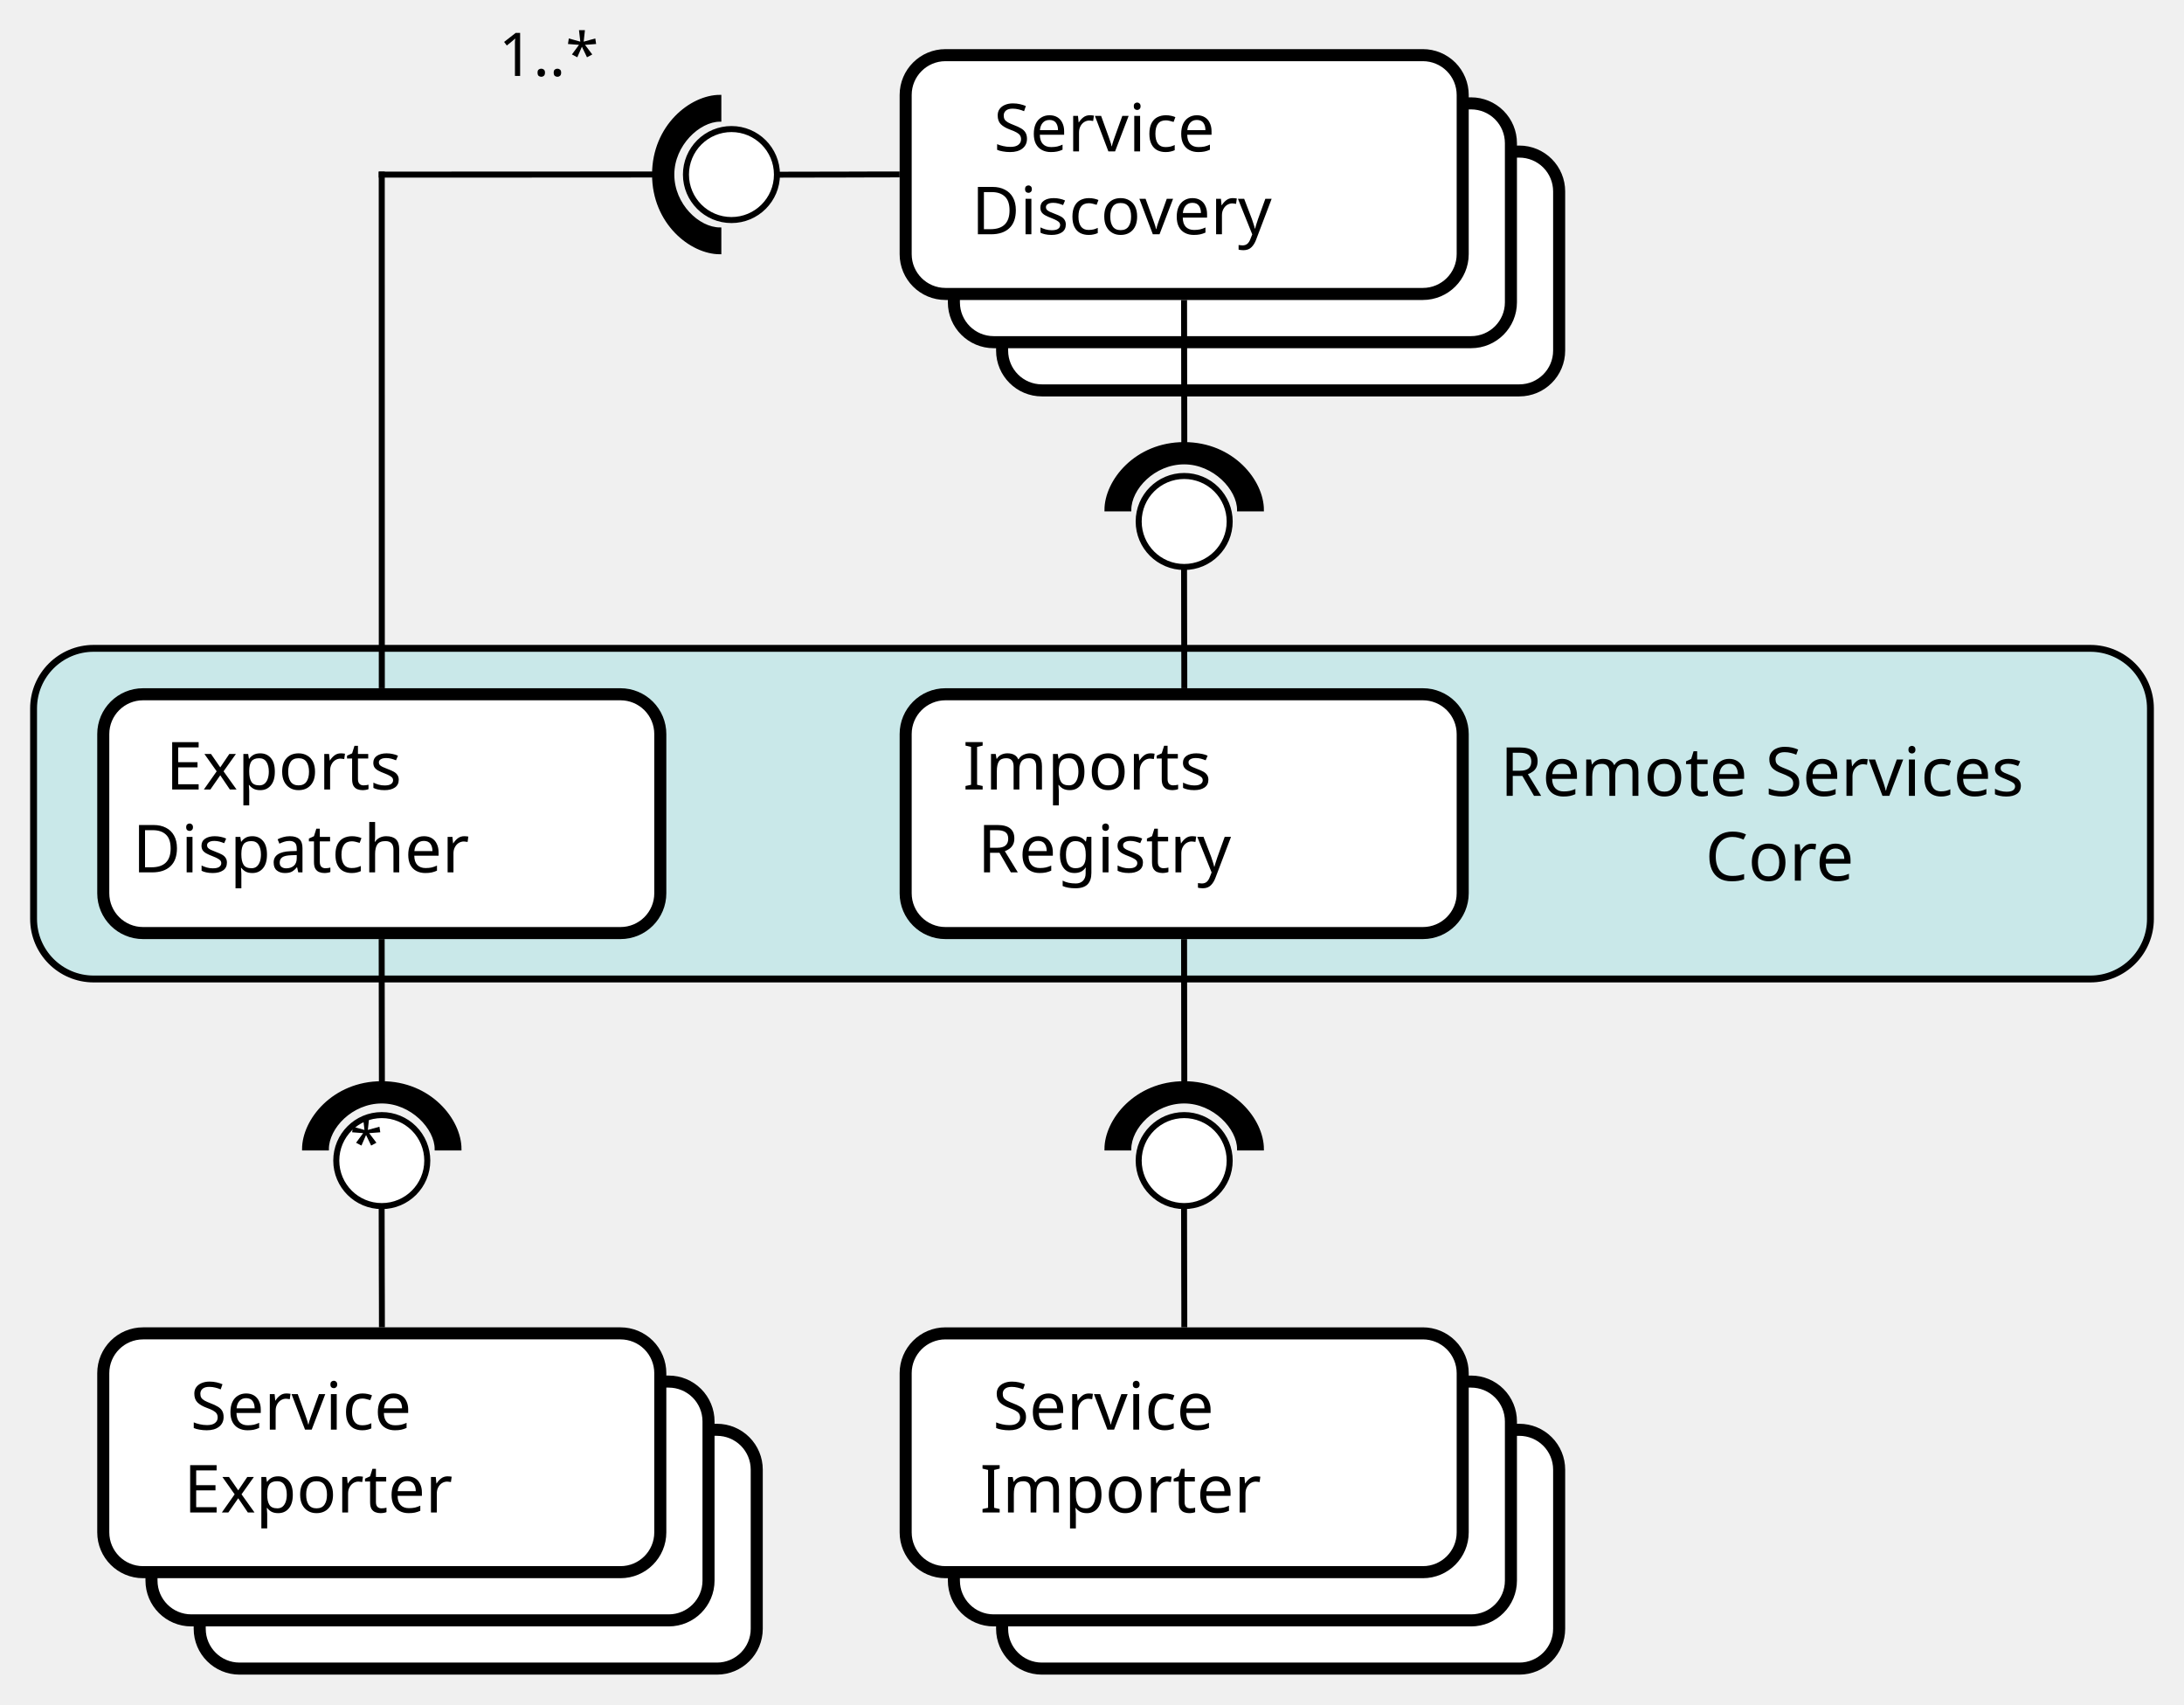
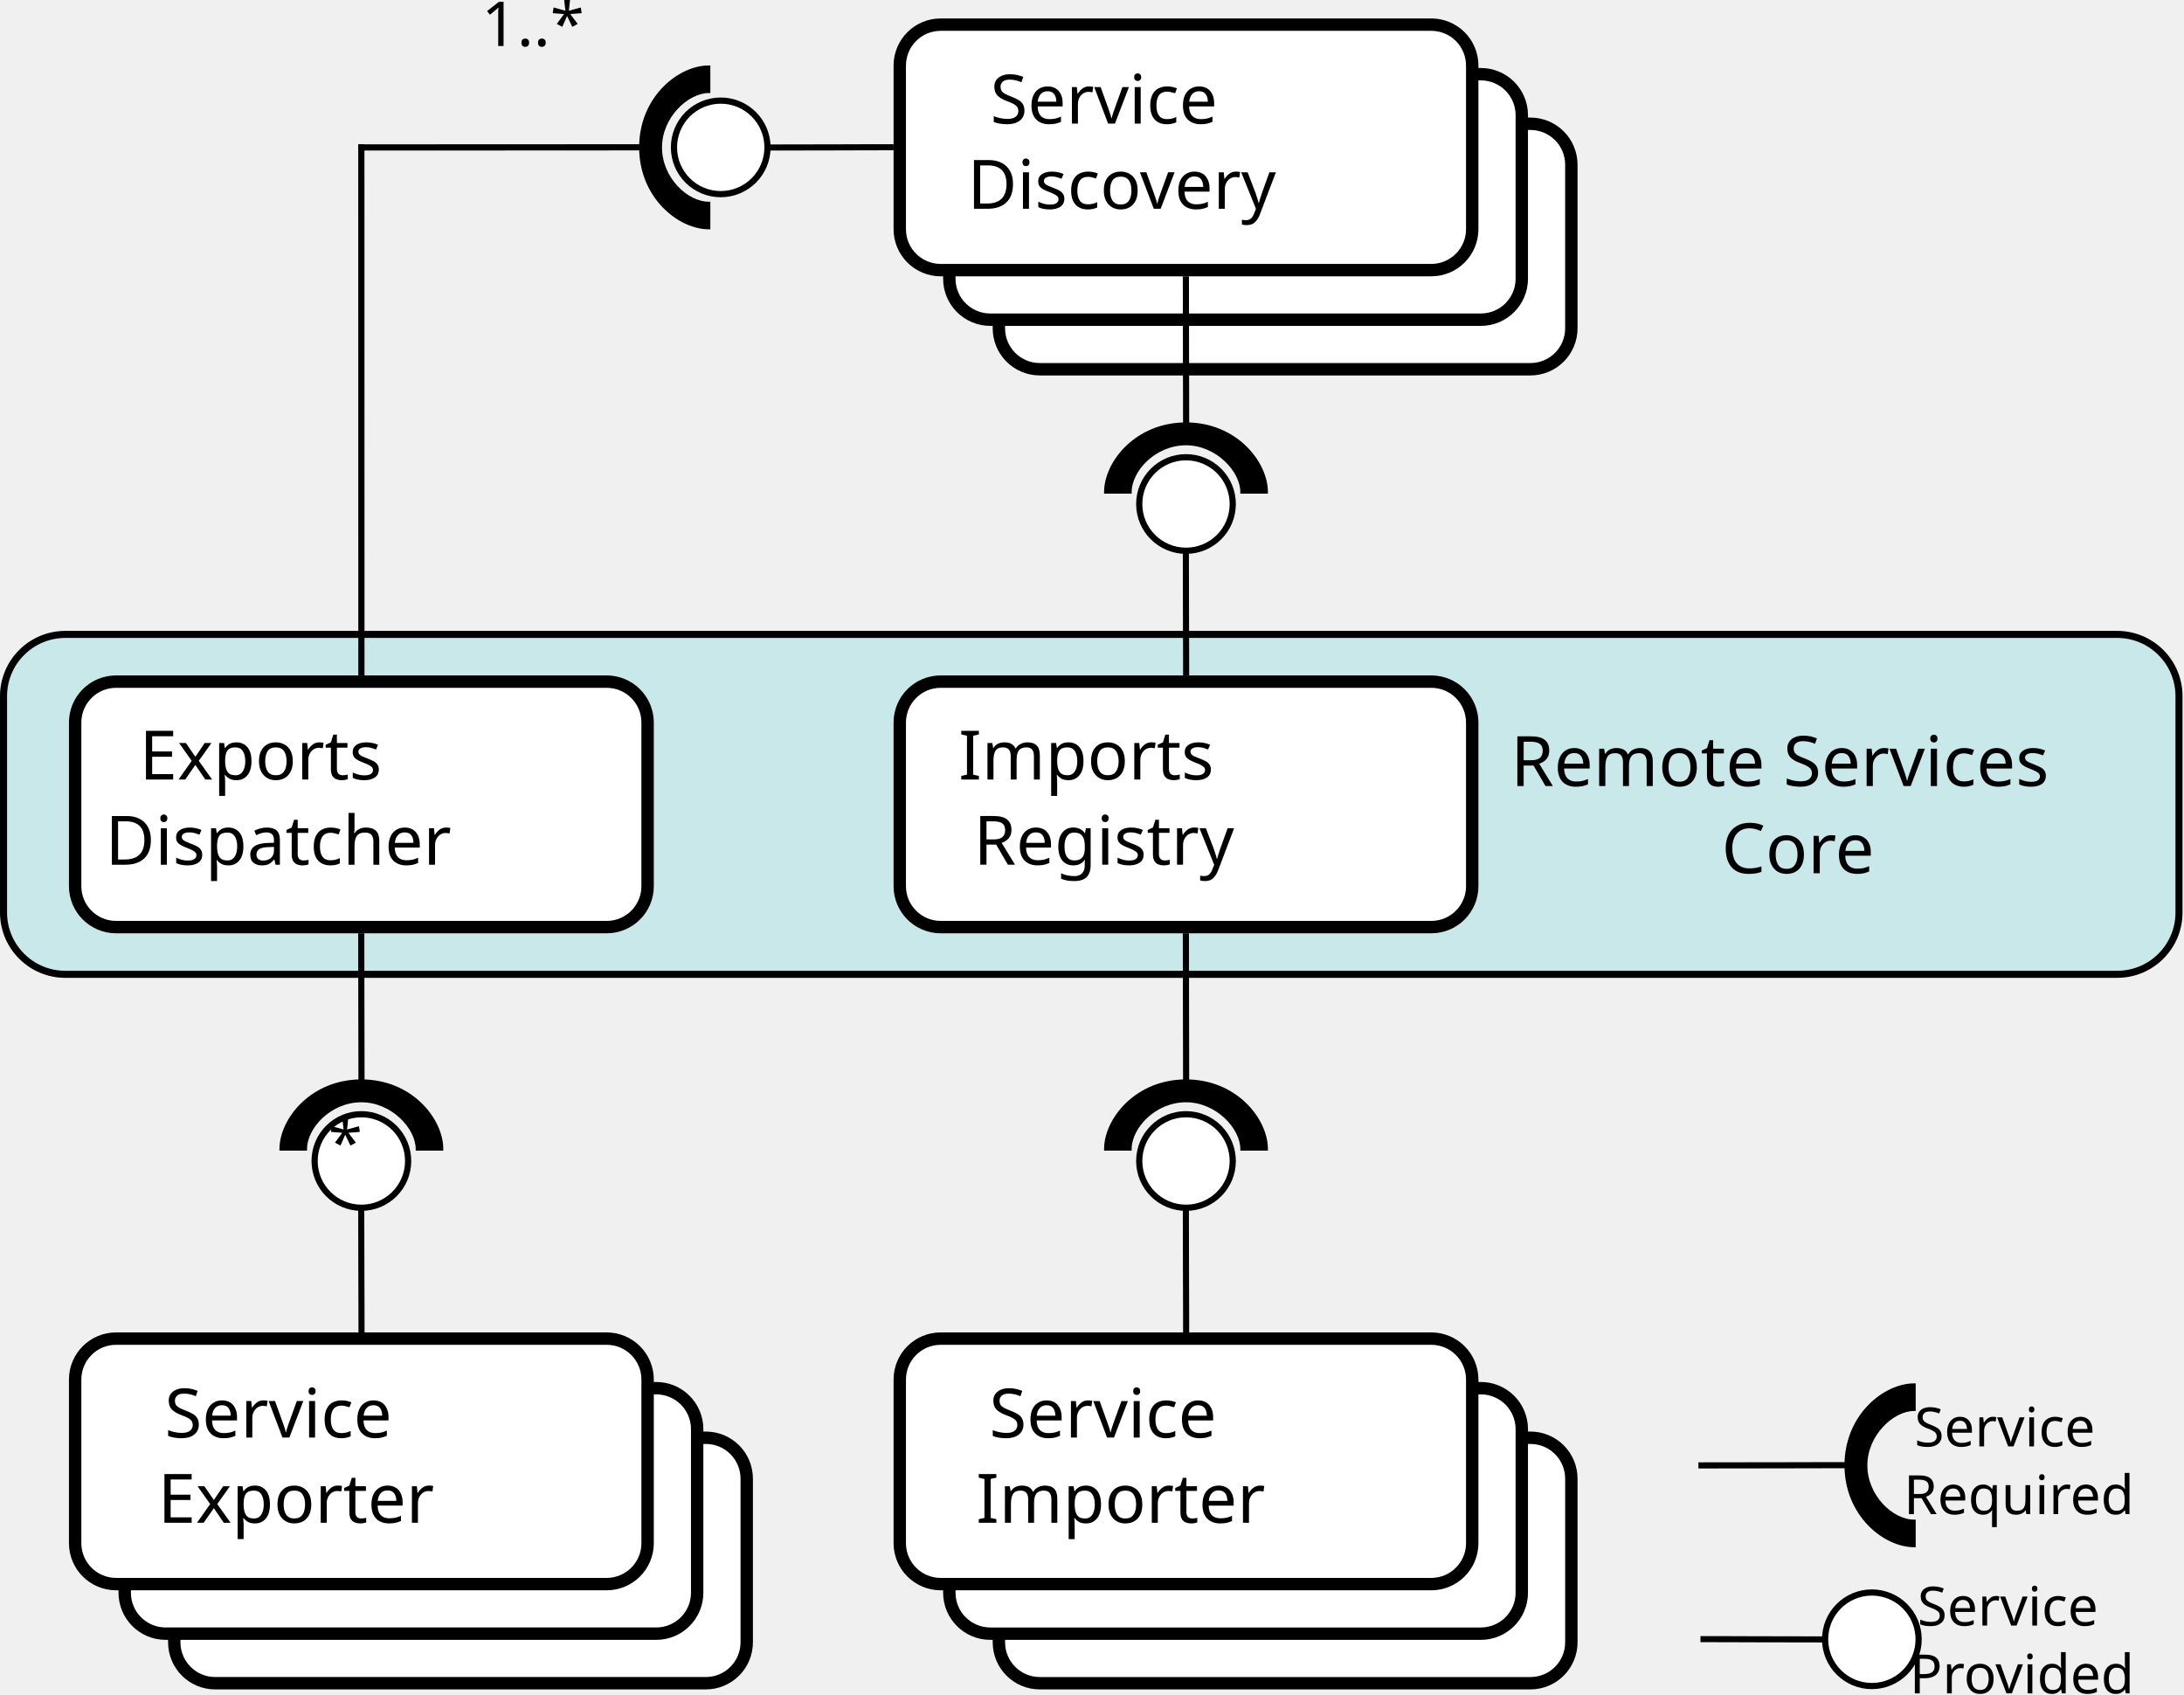
- <svg xmlns="http://www.w3.org/2000/svg" width="362.317" height="282.858" id="svg7204" version="1.1">
+ <svg xmlns="http://www.w3.org/2000/svg" width="352.555" height="273.443" id="svg7204" version="1.1">
  <defs id="defs7206" />
-   <g id="layer1" transform="translate(-443.5491,-135.9288)">
+   <g id="layer1" transform="translate(-448.5491,-141.1046)">
    <rect style="color:#000000;clip-rule:nonzero;display:inline;overflow:visible;visibility:visible;opacity:1;isolation:auto;mix-blend-mode:normal;color-interpolation:sRGB;color-interpolation-filters:linearRGB;solid-color:#000000;solid-opacity:1;fill:#c9e8e9;fill-opacity:1;fill-rule:nonzero;stroke:#000000;stroke-width:1.139;stroke-linecap:butt;stroke-linejoin:miter;stroke-miterlimit:10;stroke-dasharray:none;stroke-dashoffset:0;stroke-opacity:1;color-rendering:auto;image-rendering:auto;shape-rendering:auto;text-rendering:auto;enable-background:accumulate" id="rect4224" width="351.178" height="54.861" x="449.119" y="243.503" ry="9.975" />
    <g id="g8156-0-6" transform="translate(11.71436,25.67229)">
      <path d="m 598.081,142.012 0,0 c 0,-3.647 2.957,-6.604 6.604,-6.604 l 79.202,0 c 1.751,0 3.431,0.696 4.67,1.934 1.238,1.238 1.934,2.918 1.934,4.67 l 0,26.414 c 0,3.647 -2.957,6.604 -6.604,6.604 l -79.202,0 0,0 c -3.647,0 -6.604,-2.957 -6.604,-6.604 z" id="path3526-26-1" style="fill:#ffffff;fill-opacity:1;stroke:#000000;stroke-width:2;stroke-linecap:butt;stroke-linejoin:round" />
      <text id="text7750-3-5" y="151.379" x="643.91" style="font-style:normal;font-weight:normal;font-size:11px;line-height:125%;font-family:Sans;text-align:center;letter-spacing:0px;word-spacing:0px;text-anchor:middle;fill:#000000;fill-opacity:1;stroke:none" xml:space="preserve">
        <tspan y="151.379" x="643.91" id="tspan7752-5-6">Service</tspan>
        <tspan id="tspan8041-1-3" y="165.129" x="643.91">Discovery</tspan>
      </text>
    </g>
    <g id="g8156-0" transform="translate(3.71436,17.67229)">
      <path d="m 598.081,142.012 0,0 c 0,-3.647 2.957,-6.604 6.604,-6.604 l 79.202,0 c 1.751,0 3.431,0.696 4.67,1.934 1.238,1.238 1.934,2.918 1.934,4.67 l 0,26.414 c 0,3.647 -2.957,6.604 -6.604,6.604 l -79.202,0 0,0 c -3.647,0 -6.604,-2.957 -6.604,-6.604 z" id="path3526-26" style="fill:#ffffff;fill-opacity:1;stroke:#000000;stroke-width:2;stroke-linecap:butt;stroke-linejoin:round" />
      <text id="text7750-3" y="151.379" x="643.91" style="font-style:normal;font-weight:normal;font-size:11px;line-height:125%;font-family:Sans;text-align:center;letter-spacing:0px;word-spacing:0px;text-anchor:middle;fill:#000000;fill-opacity:1;stroke:none" xml:space="preserve">
        <tspan y="151.379" x="643.91" id="tspan7752-5">Service</tspan>
        <tspan id="tspan8041-1" y="165.129" x="643.91">Discovery</tspan>
      </text>
    </g>
    <g id="g8168-2-8" transform="translate(214.3135,124.8991)">
      <path d="m 262.367,254.869 0,0 c 0,-3.647 2.957,-6.604 6.604,-6.604 l 79.202,0 c 1.751,0 3.431,0.696 4.67,1.934 1.238,1.238 1.934,2.918 1.934,4.67 l 0,26.414 c 0,3.647 -2.957,6.604 -6.604,6.604 l -79.202,0 0,0 c -3.647,0 -6.604,-2.957 -6.604,-6.604 z" id="path3526-2-2-7-6" style="fill:#ffffff;fill-opacity:1;stroke:#000000;stroke-width:2;stroke-linecap:butt;stroke-linejoin:round" />
      <text id="text7730-9-8" y="264.236" x="308.037" style="font-style:normal;font-weight:normal;font-size:11px;line-height:125%;font-family:Sans;text-align:center;letter-spacing:0px;word-spacing:0px;text-anchor:middle;fill:#000000;fill-opacity:1;stroke:none" xml:space="preserve">
        <tspan y="264.236" x="308.037" id="tspan7732-9-1">Service</tspan>
        <tspan id="tspan8100-0-0" y="277.986" x="308.037">Exporter</tspan>
      </text>
    </g>
    <g id="g8168-2" transform="translate(206.3135,116.8991)">
      <path d="m 262.367,254.869 0,0 c 0,-3.647 2.957,-6.604 6.604,-6.604 l 79.202,0 c 1.751,0 3.431,0.696 4.67,1.934 1.238,1.238 1.934,2.918 1.934,4.67 l 0,26.414 c 0,3.647 -2.957,6.604 -6.604,6.604 l -79.202,0 0,0 c -3.647,0 -6.604,-2.957 -6.604,-6.604 z" id="path3526-2-2-7" style="fill:#ffffff;fill-opacity:1;stroke:#000000;stroke-width:2;stroke-linecap:butt;stroke-linejoin:round" />
      <text id="text7730-9" y="264.236" x="308.037" style="font-style:normal;font-weight:normal;font-size:11px;line-height:125%;font-family:Sans;text-align:center;letter-spacing:0px;word-spacing:0px;text-anchor:middle;fill:#000000;fill-opacity:1;stroke:none" xml:space="preserve">
        <tspan y="264.236" x="308.037" id="tspan7732-9">Service</tspan>
        <tspan id="tspan8100-0" y="277.986" x="308.037">Exporter</tspan>
      </text>
    </g>
    <g id="g8144-1-8" transform="translate(-17.57143,-33.67234)">
      <path d="m 627.367,413.441 0,0 c 0,-3.647 2.957,-6.604 6.604,-6.604 l 79.202,0 c 1.751,0 3.431,0.696 4.67,1.934 1.238,1.238 1.934,2.918 1.934,4.67 l 0,26.414 c 0,3.647 -2.957,6.604 -6.604,6.604 l -79.202,0 0,0 c -3.647,0 -6.604,-2.957 -6.604,-6.604 z" id="path3526-2-1-9-5-8" style="fill:#ffffff;fill-opacity:1;stroke:#000000;stroke-width:2;stroke-linecap:butt;stroke-linejoin:round" />
      <text id="text7734-4-1" y="422.808" x="673.037" style="font-style:normal;font-weight:normal;font-size:11px;line-height:125%;font-family:Sans;text-align:center;letter-spacing:0px;word-spacing:0px;text-anchor:middle;fill:#000000;fill-opacity:1;stroke:none" xml:space="preserve">
        <tspan y="422.808" x="673.037" id="tspan7736-4-7">Service</tspan>
        <tspan id="tspan8122-5-4" y="436.558" x="673.037">Importer</tspan>
      </text>
    </g>
    <g id="g8144-1" transform="translate(-25.57143,-41.67233)">
      <path d="m 627.367,413.441 0,0 c 0,-3.647 2.957,-6.604 6.604,-6.604 l 79.202,0 c 1.751,0 3.431,0.696 4.67,1.934 1.238,1.238 1.934,2.918 1.934,4.67 l 0,26.414 c 0,3.647 -2.957,6.604 -6.604,6.604 l -79.202,0 0,0 c -3.647,0 -6.604,-2.957 -6.604,-6.604 z" id="path3526-2-1-9-5" style="fill:#ffffff;fill-opacity:1;stroke:#000000;stroke-width:2;stroke-linecap:butt;stroke-linejoin:round" />
      <text id="text7734-4" y="422.808" x="673.037" style="font-style:normal;font-weight:normal;font-size:11px;line-height:125%;font-family:Sans;text-align:center;letter-spacing:0px;word-spacing:0px;text-anchor:middle;fill:#000000;fill-opacity:1;stroke:none" xml:space="preserve">
        <tspan y="422.808" x="673.037" id="tspan7736-4">Service</tspan>
        <tspan id="tspan8122-5" y="436.558" x="673.037">Importer</tspan>
      </text>
    </g>
    <g id="g8156" transform="translate(-4.285641,9.672297)">
      <path d="m 598.081,142.012 0,0 c 0,-3.647 2.957,-6.604 6.604,-6.604 l 79.202,0 c 1.751,0 3.431,0.696 4.67,1.934 1.238,1.238 1.934,2.918 1.934,4.67 l 0,26.414 c 0,3.647 -2.957,6.604 -6.604,6.604 l -79.202,0 0,0 c -3.647,0 -6.604,-2.957 -6.604,-6.604 z" id="path3526" style="fill:#ffffff;fill-opacity:1;stroke:#000000;stroke-width:2;stroke-linecap:butt;stroke-linejoin:round" />
      <text id="text7750" y="151.379" x="643.91" style="font-style:normal;font-weight:normal;font-size:11px;line-height:125%;font-family:Sans;text-align:center;letter-spacing:0px;word-spacing:0px;text-anchor:middle;fill:#000000;fill-opacity:1;stroke:none" xml:space="preserve">
        <tspan y="151.379" x="643.91" id="tspan7752">Service</tspan>
        <tspan id="tspan8041" y="165.129" x="643.91">Discovery</tspan>
      </text>
    </g>
    <g id="g4226">
      <g transform="translate(190.4563,121.4286)" id="g8162">
        <path style="fill:#ffffff;fill-opacity:1;stroke:#000000;stroke-width:2;stroke-linecap:butt;stroke-linejoin:round" id="path3526-2" d="m 270.224,136.298 0,0 c 0,-3.647 2.957,-6.604 6.604,-6.604 l 79.202,0 c 1.751,0 3.431,0.696 4.67,1.934 1.238,1.238 1.934,2.918 1.934,4.67 l 0,26.414 c 0,3.647 -2.957,6.604 -6.604,6.604 l -79.202,0 0,0 c -3.647,0 -6.604,-2.957 -6.604,-6.604 z" />
        <text xml:space="preserve" style="font-style:normal;font-weight:normal;font-size:11px;line-height:125%;font-family:Sans;text-align:center;letter-spacing:0px;word-spacing:0px;text-anchor:middle;fill:#000000;fill-opacity:1;stroke:none" x="315.894" y="145.496" id="text7726">
          <tspan id="tspan7728" x="315.894" y="145.496">Exports</tspan>
          <tspan x="315.894" y="159.246" id="tspan8073">Dispatcher</tspan>
        </text>
      </g>
      <g id="g8150">
        <path style="fill:#ffffff;fill-opacity:1;stroke:#000000;stroke-width:2;stroke-linecap:butt;stroke-linejoin:round" id="path3526-2-1" d="m 593.795,257.726 0,0 c 0,-3.647 2.957,-6.604 6.604,-6.604 l 79.202,0 c 1.751,0 3.431,0.696 4.67,1.934 1.238,1.238 1.934,2.918 1.934,4.67 l 0,26.414 c 0,3.647 -2.957,6.604 -6.604,6.604 l -79.202,0 0,0 c -3.647,0 -6.604,-2.957 -6.604,-6.604 z" />
        <text xml:space="preserve" style="font-style:normal;font-weight:normal;font-size:11px;line-height:125%;font-family:Sans;text-align:center;letter-spacing:0px;word-spacing:0px;text-anchor:middle;fill:#000000;fill-opacity:1;stroke:none" x="639.624" y="266.924" id="text7722">
          <tspan id="tspan7724" x="639.624" y="266.924">Imports</tspan>
          <tspan x="639.624" y="280.674" id="tspan8102">Registry</tspan>
        </text>
      </g>
    </g>
    <g id="g8168" transform="translate(198.3135,108.8991)">
      <path d="m 262.367,254.869 0,0 c 0,-3.647 2.957,-6.604 6.604,-6.604 l 79.202,0 c 1.751,0 3.431,0.696 4.67,1.934 1.238,1.238 1.934,2.918 1.934,4.67 l 0,26.414 c 0,3.647 -2.957,6.604 -6.604,6.604 l -79.202,0 0,0 c -3.647,0 -6.604,-2.957 -6.604,-6.604 z" id="path3526-2-2" style="fill:#ffffff;fill-opacity:1;stroke:#000000;stroke-width:2;stroke-linecap:butt;stroke-linejoin:round" />
      <text id="text7730" y="264.236" x="308.037" style="font-style:normal;font-weight:normal;font-size:11px;line-height:125%;font-family:Sans;text-align:center;letter-spacing:0px;word-spacing:0px;text-anchor:middle;fill:#000000;fill-opacity:1;stroke:none" xml:space="preserve">
        <tspan y="264.236" x="308.037" id="tspan7732">Service</tspan>
        <tspan id="tspan8100" y="277.986" x="308.037">Exporter</tspan>
      </text>
    </g>
    <g id="g8144" transform="translate(-33.57143,-49.67233)">
      <path d="m 627.367,413.441 0,0 c 0,-3.647 2.957,-6.604 6.604,-6.604 l 79.202,0 c 1.751,0 3.431,0.696 4.67,1.934 1.238,1.238 1.934,2.918 1.934,4.67 l 0,26.414 c 0,3.647 -2.957,6.604 -6.604,6.604 l -79.202,0 0,0 c -3.647,0 -6.604,-2.957 -6.604,-6.604 z" id="path3526-2-1-9" style="fill:#ffffff;fill-opacity:1;stroke:#000000;stroke-width:2;stroke-linecap:butt;stroke-linejoin:round" />
      <text id="text7734" y="422.808" x="673.037" style="font-style:normal;font-weight:normal;font-size:11px;line-height:125%;font-family:Sans;text-align:center;letter-spacing:0px;word-spacing:0px;text-anchor:middle;fill:#000000;fill-opacity:1;stroke:none" xml:space="preserve">
        <tspan y="422.808" x="673.037" id="tspan7736">Service</tspan>
        <tspan id="tspan8122" y="436.558" x="673.037">Importer</tspan>
      </text>
    </g>
    <text xml:space="preserve" style="font-style:normal;font-weight:normal;font-size:40px;line-height:125%;font-family:Sans;text-align:center;letter-spacing:0px;word-spacing:0px;text-anchor:middle;fill:#000000;fill-opacity:1;stroke:none" x="663.429" y="329.096" id="text6576">
      <tspan id="tspan6578" x="663.429" y="329.096" style="font-size:10px">*</tspan>
    </text>
    <text xml:space="preserve" style="font-style:normal;font-weight:normal;font-size:40px;line-height:125%;font-family:Sans;text-align:center;letter-spacing:0px;word-spacing:0px;text-anchor:middle;fill:#000000;fill-opacity:1;stroke:none" x="560.585" y="148.526" id="text6576-6">
      <tspan id="tspan6578-8" x="560.585" y="148.526" style="font-size:10px">1..*</tspan>
    </text>
    <g id="g8520">
      <path d="m 639.979,230.33 c 0,5.529 0.011,8.293 0.021,11.057 0.005,1.382 0.011,2.764 0.016,4.491 10e-4,0.864 0.003,1.814 0.005,2.893 l 4.2e-4,0.859" id="path3534-3-5-7" style="fill:none;stroke:#000000;stroke-width:0.983;stroke-linecap:square;stroke-linejoin:round;stroke-miterlimit:10;stroke-dasharray:none" />
      <path d="m 632.451,222.454 0,0 c 0,-4.169 3.38,-7.549 7.549,-7.549 l 0,0 c 2.002,0 3.922,0.795 5.338,2.211 1.416,1.416 2.211,3.336 2.211,5.338 l 0,0 c 0,4.169 -3.38,7.549 -7.549,7.549 l 0,0 c -4.169,0 -7.549,-3.38 -7.549,-7.549 z" id="path85-77-1-8" style="fill:#ffffff;fill-opacity:1;stroke:#000000;stroke-width:1;stroke-linecap:butt;stroke-linejoin:round;stroke-miterlimit:10;stroke-dasharray:none;stroke-opacity:1" />
      <path d="m 653,220.551 0,0 c 0,-4.81 -4.971,-11.041 -13,-11.041 -8.009,0 -13,6.222 -13,11.041 l 4,0 c 0,-3.596 3.989,-7.802 9,-7.802 4.955,0 9,4.3 9,7.802 z" id="path81-5-6-3" style="fill:#000000;fill-opacity:1;stroke:#000000;stroke-width:0.453;stroke-linecap:butt;stroke-linejoin:miter;stroke-miterlimit:10;stroke-dasharray:none" />
      <path d="m 639.982,186.198 c 0,6.641 0.008,9.961 0.018,13.281 0.005,1.66 0.008,3.32 0.013,5.395 10e-4,1.037 0.003,2.179 0.005,3.475 l 3.4e-4,1.031" id="path3534-9-9-2-3" style="fill:none;stroke:#000000;stroke-width:0.99;stroke-linecap:square;stroke-linejoin:round;stroke-miterlimit:10;stroke-dasharray:none" />
    </g>
    <g id="g8500">
      <path d="m 572.499,164.912 c 5.673,0 8.509,-0.01 11.346,-0.021 1.418,-0.005 2.836,-0.01 4.609,-0.015 0.886,-10e-4 1.861,-0.003 2.969,-0.005 l 0.881,-4.1e-4" id="path3534-8" style="fill:none;stroke:#000000;stroke-width:0.984;stroke-linecap:square;stroke-linejoin:round;stroke-miterlimit:10;stroke-dasharray:none" />
      <path d="m 564.894,172.44 0,0 c -4.169,0 -7.549,-3.38 -7.549,-7.549 l 0,0 c 0,-2.002 0.795,-3.922 2.211,-5.338 1.416,-1.416 3.336,-2.211 5.338,-2.211 l 0,0 c 4.169,0 7.549,3.38 7.549,7.549 l 0,0 c 0,4.169 -3.38,7.549 -7.549,7.549 z" id="path85-4" style="fill:#ffffff;fill-opacity:1;stroke:#000000;stroke-width:1;stroke-linecap:butt;stroke-linejoin:round;stroke-miterlimit:10;stroke-dasharray:none;stroke-opacity:1" />
      <path d="m 562.991,151.892 0,0 c -4.81,0 -11.041,4.971 -11.041,13 0,8.009 6.222,13 11.041,13 l 0,-4 c -3.596,0 -7.802,-3.989 -7.802,-9 0,-4.955 4.3,-9 7.802,-9 z" id="path81-7" style="fill:#000000;fill-opacity:1;stroke:#000000;stroke-width:0.453;stroke-linecap:butt;stroke-linejoin:miter;stroke-miterlimit:10;stroke-dasharray:none" />
      <g id="g8482">
        <path style="fill:none;stroke:#000000;stroke-width:1;stroke-linecap:square;stroke-linejoin:round;stroke-miterlimit:10;stroke-dasharray:none" id="path3534-9-4" d="m 506.881,164.901 c 13.101,0 19.652,-0.004 26.203,-0.009 3.275,-0.003 6.55,-0.004 10.644,-0.007 2.047,-5.4e-4 4.298,-0.002 6.857,-0.003 l 2.035,-1.8e-4" />
        <path style="fill:none;stroke:#000000;stroke-width:1;stroke-linecap:square;stroke-linejoin:round;stroke-miterlimit:0;stroke-dasharray:none" id="path3534-9-4-3" d="m 506.879,164.903 c 0,24.267 0.002,36.402 0.005,48.535 0.002,6.066 0.002,12.133 0.004,19.715 2.9e-4,3.791 9.2e-4,7.962 0.002,12.701 l 9e-5,3.769" />
      </g>
    </g>
    <g transform="translate(0,106.042)" id="g8520-1">
      <path d="m 639.979,230.33 c 0,5.529 0.011,8.293 0.021,11.057 0.005,1.382 0.011,2.764 0.016,4.491 10e-4,0.864 0.003,1.814 0.005,2.893 l 4.2e-4,0.859" id="path3534-3-5-7-2" style="fill:none;stroke:#000000;stroke-width:0.983;stroke-linecap:square;stroke-linejoin:round;stroke-miterlimit:10;stroke-dasharray:none" />
      <path d="m 632.451,222.454 0,0 c 0,-4.169 3.38,-7.549 7.549,-7.549 l 0,0 c 2.002,0 3.922,0.795 5.338,2.211 1.416,1.416 2.211,3.336 2.211,5.338 l 0,0 c 0,4.169 -3.38,7.549 -7.549,7.549 l 0,0 c -4.169,0 -7.549,-3.38 -7.549,-7.549 z" id="path85-77-1-8-6" style="fill:#ffffff;fill-opacity:1;stroke:#000000;stroke-width:1;stroke-linecap:butt;stroke-linejoin:round;stroke-miterlimit:10;stroke-dasharray:none;stroke-opacity:1" />
      <path d="m 653,220.551 0,0 c 0,-4.81 -4.971,-11.041 -13,-11.041 -8.009,0 -13,6.222 -13,11.041 l 4,0 c 0,-3.596 3.989,-7.802 9,-7.802 4.955,0 9,4.3 9,7.802 z" id="path81-5-6-3-0" style="fill:#000000;fill-opacity:1;stroke:#000000;stroke-width:0.453;stroke-linecap:butt;stroke-linejoin:miter;stroke-miterlimit:10;stroke-dasharray:none" />
      <path d="m 639.982,186.198 c 0,6.641 0.008,9.961 0.018,13.281 0.005,1.66 0.008,3.32 0.013,5.395 10e-4,1.037 0.003,2.179 0.005,3.475 l 3.4e-4,1.031" id="path3534-9-9-2-3-6" style="fill:none;stroke:#000000;stroke-width:0.99;stroke-linecap:square;stroke-linejoin:round;stroke-miterlimit:10;stroke-dasharray:none" />
    </g>
    <g transform="translate(-133.1151,106.042)" id="g8520-3">
      <path d="m 639.979,230.33 c 0,5.529 0.011,8.293 0.021,11.057 0.005,1.382 0.011,2.764 0.016,4.491 10e-4,0.864 0.003,1.814 0.005,2.893 l 4.2e-4,0.859" id="path3534-3-5-7-9" style="fill:none;stroke:#000000;stroke-width:0.983;stroke-linecap:square;stroke-linejoin:round;stroke-miterlimit:10;stroke-dasharray:none" />
      <path d="m 632.451,222.454 0,0 c 0,-4.169 3.38,-7.549 7.549,-7.549 l 0,0 c 2.002,0 3.922,0.795 5.338,2.211 1.416,1.416 2.211,3.336 2.211,5.338 l 0,0 c 0,4.169 -3.38,7.549 -7.549,7.549 l 0,0 c -4.169,0 -7.549,-3.38 -7.549,-7.549 z" id="path85-77-1-8-1" style="fill:#ffffff;fill-opacity:1;stroke:#000000;stroke-width:1;stroke-linecap:butt;stroke-linejoin:round;stroke-miterlimit:10;stroke-dasharray:none;stroke-opacity:1" />
      <path d="m 653,220.551 0,0 c 0,-4.81 -4.971,-11.041 -13,-11.041 -8.009,0 -13,6.222 -13,11.041 l 4,0 c 0,-3.596 3.989,-7.802 9,-7.802 4.955,0 9,4.3 9,7.802 z" id="path81-5-6-3-1" style="fill:#000000;fill-opacity:1;stroke:#000000;stroke-width:0.453;stroke-linecap:butt;stroke-linejoin:miter;stroke-miterlimit:10;stroke-dasharray:none" />
      <path d="m 639.982,186.198 c 0,6.641 0.008,9.961 0.018,13.281 0.005,1.66 0.008,3.32 0.013,5.395 10e-4,1.037 0.003,2.179 0.005,3.475 l 3.4e-4,1.031" id="path3534-9-9-2-3-5" style="fill:none;stroke:#000000;stroke-width:0.99;stroke-linecap:square;stroke-linejoin:round;stroke-miterlimit:10;stroke-dasharray:none" />
    </g>
    <text xml:space="preserve" style="font-style:normal;font-weight:normal;font-size:40px;line-height:125%;font-family:Sans;text-align:center;letter-spacing:0px;word-spacing:0px;text-anchor:middle;fill:#000000;fill-opacity:1;stroke:none" x="530.314" y="329.096" id="text6576-9">
      <tspan id="tspan6578-6" x="530.314" y="329.096" style="font-size:10px">*</tspan>
    </text>
    <text xml:space="preserve" style="font-style:normal;font-weight:normal;font-size:11.25px;line-height:125%;font-family:sans-serif;text-align:center;letter-spacing:0px;word-spacing:0px;text-anchor:middle;fill:#000000;fill-opacity:1;stroke:none;stroke-width:1px;stroke-linecap:butt;stroke-linejoin:miter;stroke-opacity:1" x="746.092" y="267.981" id="text4238">
      <tspan id="tspan4240" x="746.092" y="267.981">Remote Services</tspan>
      <tspan x="746.092" y="282.044" id="tspan4242">Core</tspan>
    </text>
+     <g id="g3534" transform="translate(-4,47.91882)">
+       <g transform="translate(-6,0)" id="g3506">
+         <path style="fill:#000000;fill-opacity:1;stroke:#000000;stroke-width:0.453;stroke-linecap:butt;stroke-linejoin:miter;stroke-miterlimit:10;stroke-dasharray:none" id="path81-5-6-3-0-2" d="m 767.566,316.693 0,0 c -4.81,0 -11.041,4.971 -11.041,13 0,8.009 6.222,13 11.041,13 l 0,-4 c -3.596,0 -7.802,-3.989 -7.802,-9 0,-4.955 4.3,-9 7.802,-9 z" />
+         <path style="fill:none;stroke:#000000;stroke-width:0.99;stroke-linecap:square;stroke-linejoin:round;stroke-miterlimit:10;stroke-dasharray:none" id="path3534-9-9-2-3-6-0" d="m 733.212,329.71 c 6.641,0 9.961,-0.008 13.281,-0.018 1.66,-0.005 3.32,-0.008 5.395,-0.013 1.037,-10e-4 2.179,-0.003 3.475,-0.005 l 1.031,-3.4e-4" />
+       </g>
+       <text id="text3514" y="326.638" x="786.416" style="font-style:normal;font-weight:normal;font-size:8.75px;line-height:125%;font-family:sans-serif;text-align:center;letter-spacing:0px;word-spacing:0px;text-anchor:middle;fill:#000000;fill-opacity:1;stroke:none;stroke-width:1px;stroke-linecap:butt;stroke-linejoin:miter;stroke-opacity:1" xml:space="preserve">
+         <tspan id="tspan3518" y="326.638" x="786.416">Service</tspan>
+         <tspan id="tspan3532" y="337.575" x="786.416">Required</tspan>
+       </text>
+     </g>
+     <g id="g3542" transform="translate(-8.371338,38)">
+       <g transform="matrix(-1,0,0,1,1528.558,38)" id="g3510">
+         <path style="fill:none;stroke:#000000;stroke-width:0.983;stroke-linecap:square;stroke-linejoin:round;stroke-miterlimit:10;stroke-dasharray:none" id="path3534-3-5-7-2-7" d="m 777.345,329.713 c 5.529,0 8.293,-0.011 11.057,-0.021 1.382,-0.005 2.764,-0.011 4.491,-0.016 0.864,-0.001 1.814,-0.003 2.893,-0.005 l 0.859,-4.2e-4" />
+         <path style="fill:#ffffff;fill-opacity:1;stroke:#000000;stroke-width:1;stroke-linecap:butt;stroke-linejoin:round;stroke-miterlimit:10;stroke-dasharray:none;stroke-opacity:1" id="path85-77-1-8-6-8" d="m 769.469,337.241 0,0 c -4.169,0 -7.549,-3.38 -7.549,-7.549 l 0,0 c 0,-2.002 0.795,-3.922 2.211,-5.338 1.416,-1.416 3.336,-2.211 5.338,-2.211 l 0,0 c 4.169,0 7.549,3.38 7.549,7.549 l 0,0 c 0,4.169 -3.38,7.549 -7.549,7.549 z" />
+       </g>
+       <text id="text3520" y="365.486" x="791.274" style="font-style:normal;font-weight:normal;font-size:8.75px;line-height:125%;font-family:sans-serif;text-align:center;letter-spacing:0px;word-spacing:0px;text-anchor:middle;fill:#000000;fill-opacity:1;stroke:none;stroke-width:1px;stroke-linecap:butt;stroke-linejoin:miter;stroke-opacity:1" xml:space="preserve">
+         <tspan id="tspan3524" y="365.486" x="791.274">Service</tspan>
+         <tspan id="tspan3528" y="376.423" x="791.274">Provided</tspan>
+       </text>
+     </g>
  </g>
</svg>
